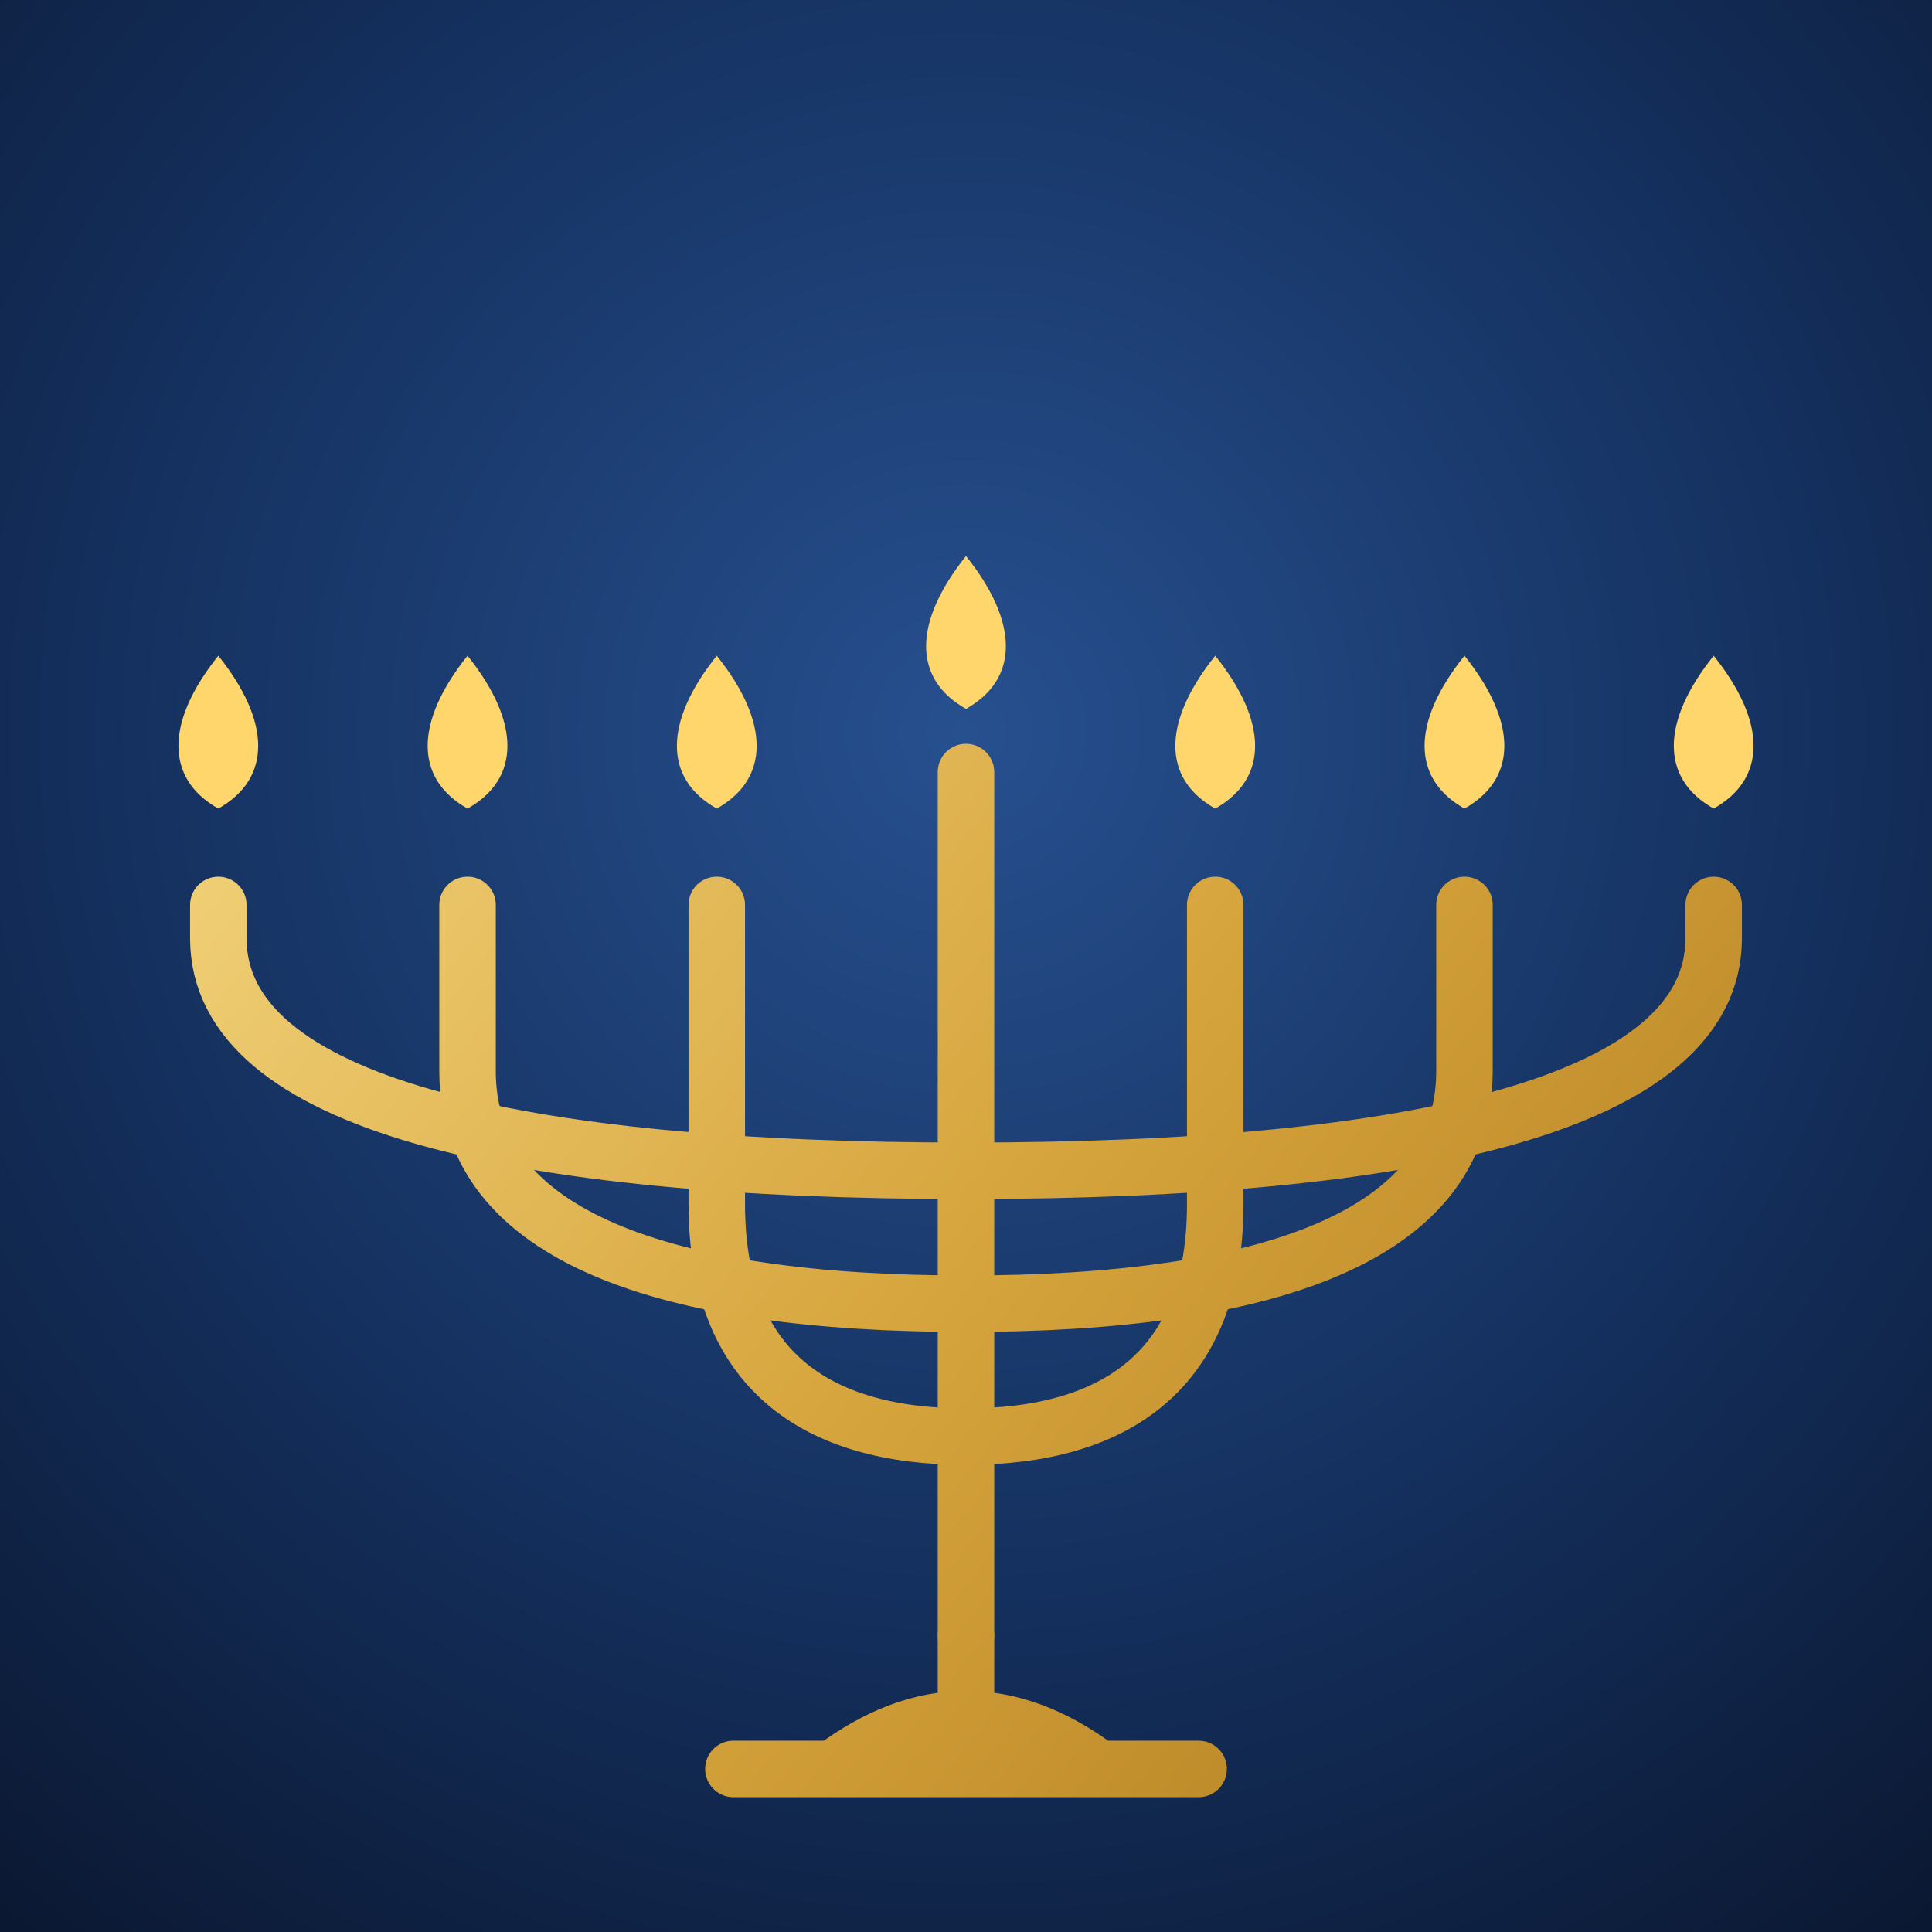
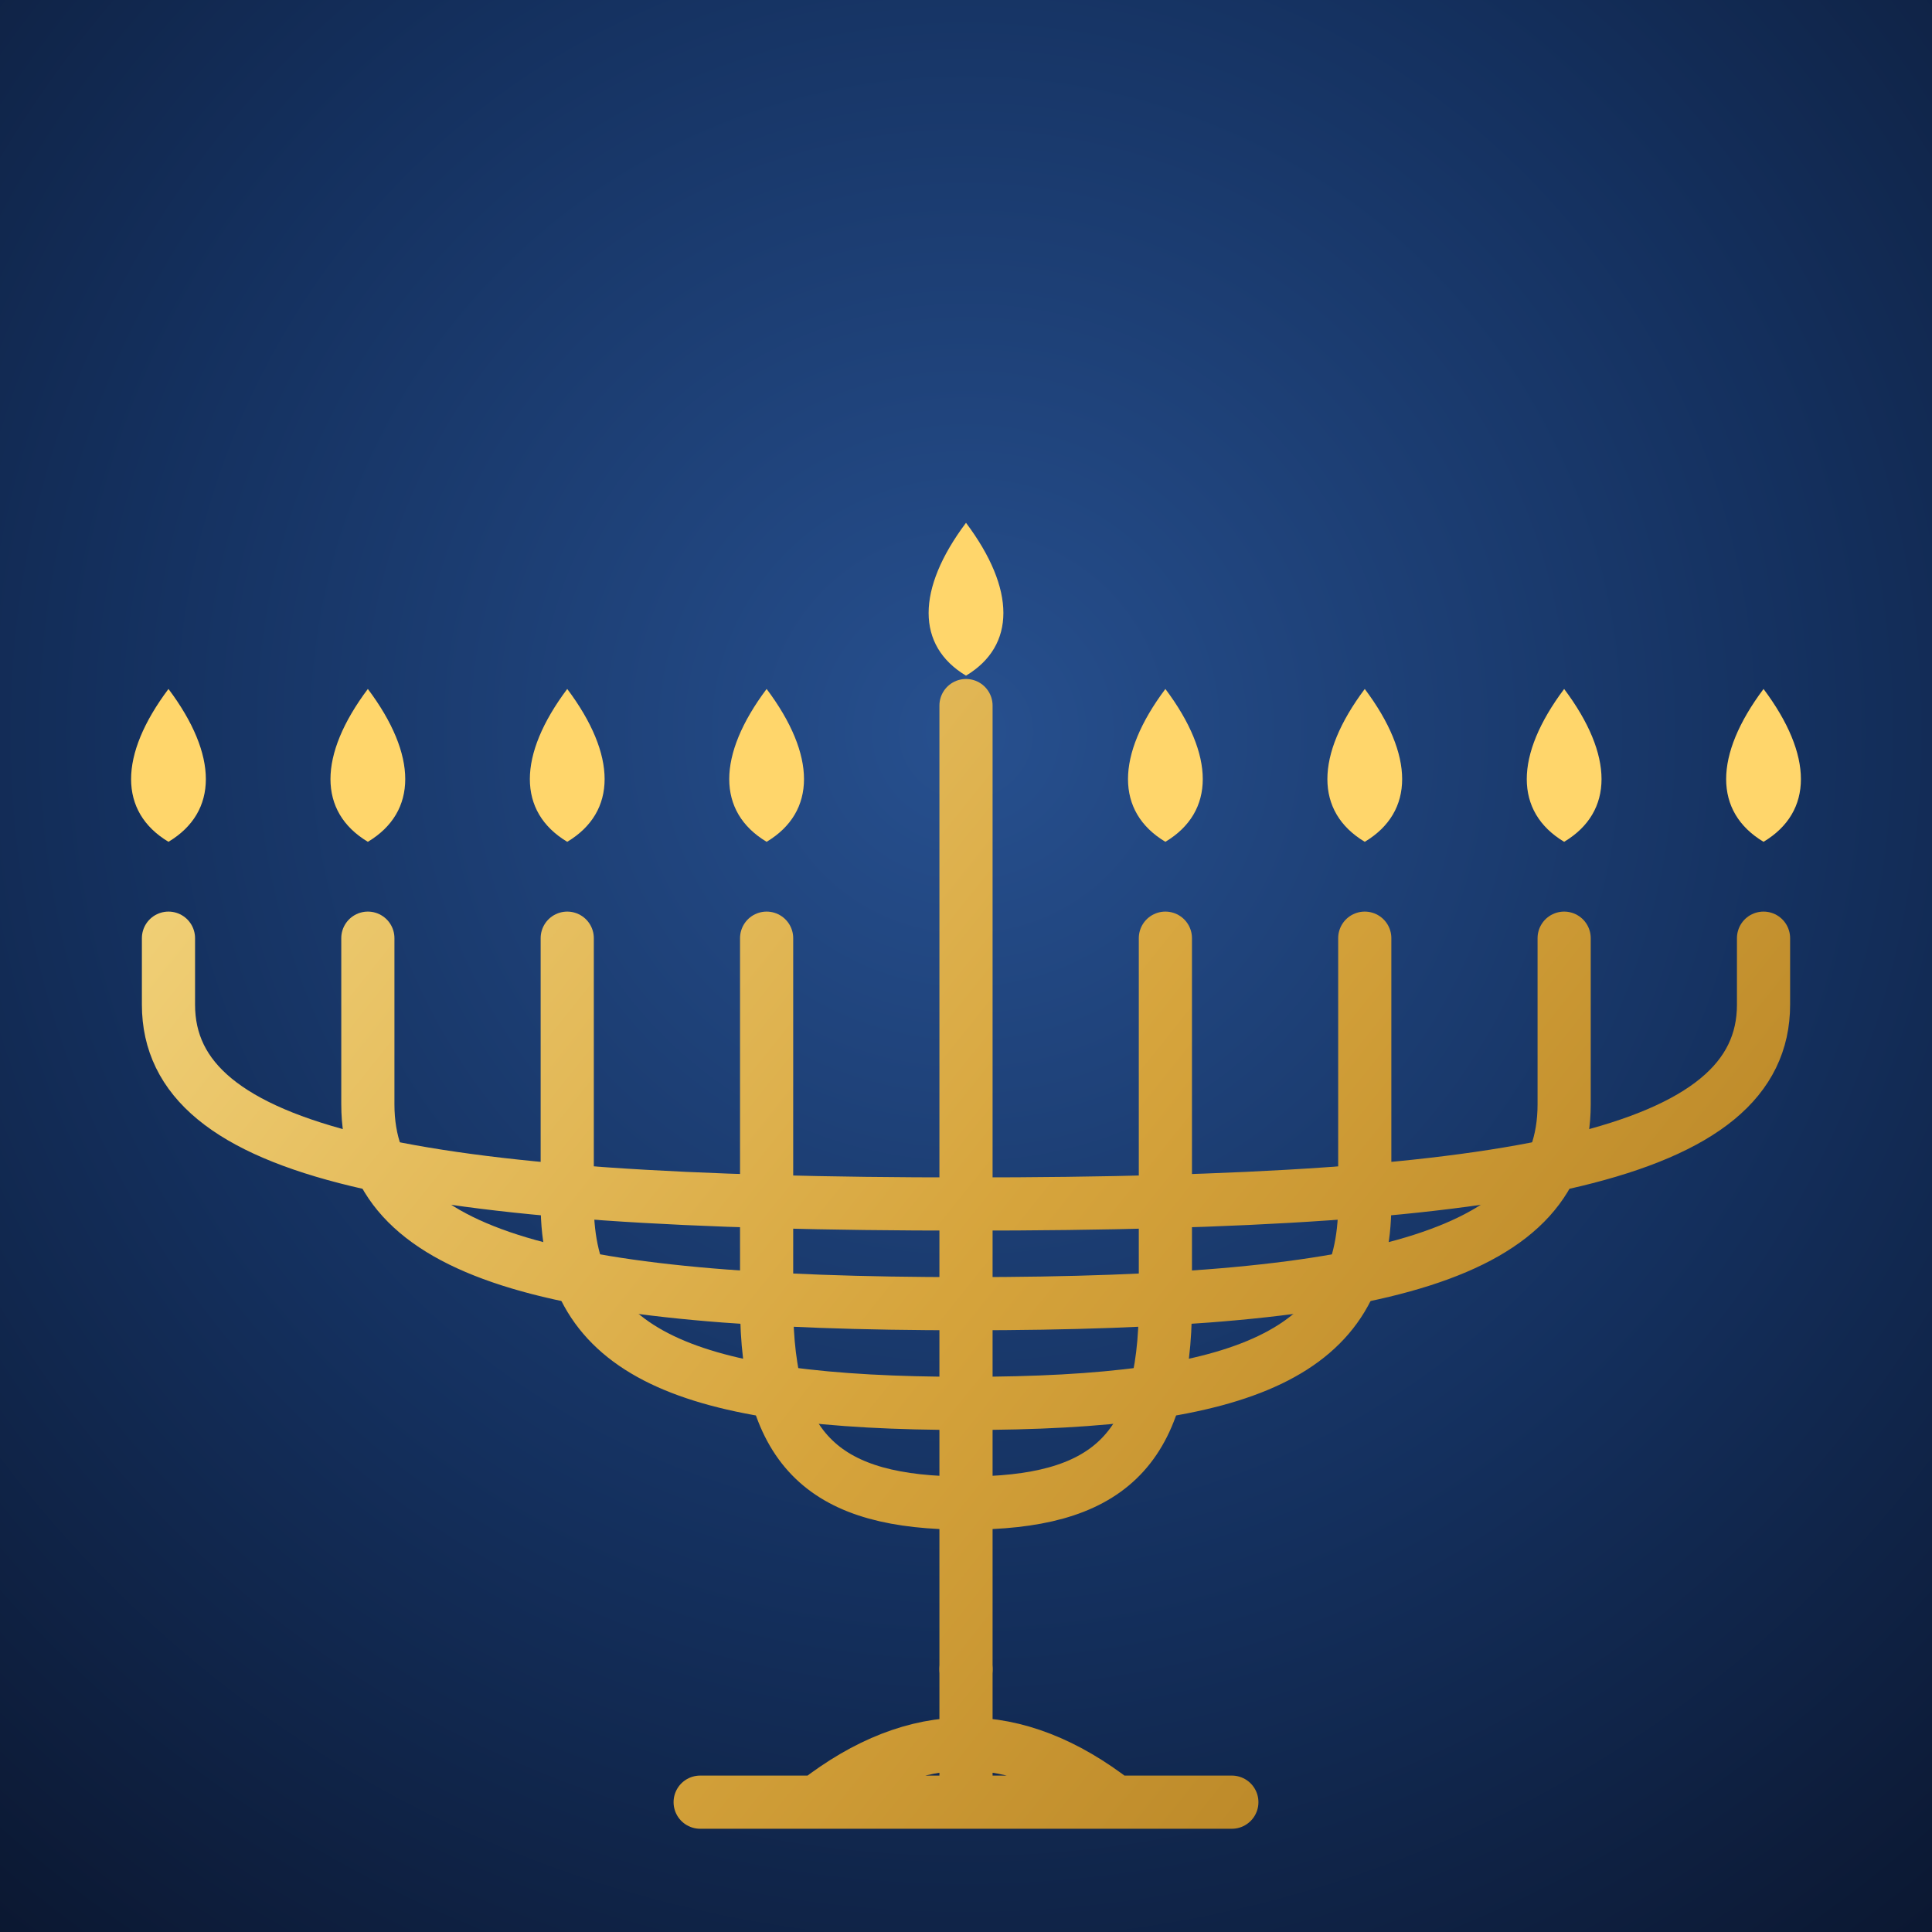
<svg xmlns="http://www.w3.org/2000/svg" viewBox="0 0 100 100">
  <defs>
    <radialGradient id="bg" cx=".5" cy=".38" r=".8">
      <stop offset="0" stop-color="#27508f" />
      <stop offset=".55" stop-color="#14305e" />
      <stop offset="1" stop-color="#0b1730" />
    </radialGradient>
    <linearGradient id="g" gradientUnits="userSpaceOnUse" x1="0" y1="20" x2="100" y2="100">
      <stop offset="0" stop-color="#f6d983" />
      <stop offset=".5" stop-color="#d6a43c" />
      <stop offset="1" stop-color="#a8741a" />
    </linearGradient>
  </defs>
  <rect width="100" height="100" fill="url(#bg)" />
  <g transform="translate(7.00,9.00) scale(0.86)">
-     <g fill="none" stroke="url(#g)" stroke-width="3.4" stroke-linecap="round" stroke-linejoin="round" transform="translate(0,6)">
-       <path d="M50 30V82" />
-       <path d="M50 70 C 41.0 70 35.0 66 35.0 56 V38 M50 70 C 59.0 70 65.0 66 65.0 56 V38" />
-       <path d="M50 62 C 32.0 62 20.0 58 20.0 48 V38 M50 62 C 68.0 62 80.0 58 80.0 48 V38" />
-       <path d="M50 54 C 23.0 54 5.0 50 5.0 40 V38 M50 54 C 77.0 54 95.0 50 95.0 40 V38" />
-       <path d="M36 90H64M42 90 Q50 84 58 90M50 82V90" />
+     <g fill="none" stroke="url(#g)" stroke-width="3.2" stroke-linecap="round" stroke-linejoin="round" transform="translate(0,6)">
+       <path d="M50 26V84" />
+       <path d="M50 74 C 41.6 74 38.0 71 38.0 62 V40 M50 74 C 58.4 74 62.0 71 62.0 62 V40" />
+       <path d="M50 68 C 33.2 68 26.0 65 26.0 56 V40 M50 68 C 66.8 68 74.0 65 74.0 56 V40" />
+       <path d="M50 62 C 24.8 62 14.0 59 14.0 50 V40 M50 62 C 75.2 62 86.0 59 86.0 50 V40" />
+       <path d="M50 56 C 16.4 56 2.0 53 2.0 44 V40 M50 56 C 83.6 56 98.0 53 98.0 44 V40" />
+       <path d="M34 92H66M41 92 Q50 85 59 92M50 84V92" />
    </g>
    <g transform="translate(0,6)">
-       <path d="M5 23c3.2 4 3.2 7.4 0 9.2c-3.2-1.8-3.2-5.2 0-9.2z" fill="#ffd66b" />
-       <path d="M20 23c3.2 4 3.2 7.4 0 9.2c-3.2-1.8-3.2-5.2 0-9.2z" fill="#ffd66b" />
-       <path d="M35 23c3.2 4 3.2 7.4 0 9.2c-3.2-1.8-3.2-5.2 0-9.2z" fill="#ffd66b" />
-       <path d="M50 17c3.2 4 3.2 7.4 0 9.2c-3.2-1.8-3.2-5.2 0-9.2z" fill="#ffd66b" />
-       <path d="M65 23c3.2 4 3.2 7.4 0 9.2c-3.2-1.8-3.2-5.2 0-9.2z" fill="#ffd66b" />
-       <path d="M80 23c3.2 4 3.2 7.4 0 9.2c-3.2-1.8-3.2-5.2 0-9.2z" fill="#ffd66b" />
-       <path d="M95 23c3.2 4 3.2 7.4 0 9.2c-3.2-1.8-3.2-5.2 0-9.2z" fill="#ffd66b" />
+       <path d="M2 25c3 4 3 7.4 0 9.2c-3-1.8-3-5.2 0-9.2z" fill="#ffd66b" />
+       <path d="M14 25c3 4 3 7.4 0 9.2c-3-1.8-3-5.2 0-9.2z" fill="#ffd66b" />
+       <path d="M26 25c3 4 3 7.4 0 9.2c-3-1.8-3-5.2 0-9.2z" fill="#ffd66b" />
+       <path d="M38 25c3 4 3 7.4 0 9.2c-3-1.8-3-5.2 0-9.2z" fill="#ffd66b" />
+       <path d="M50 15c3 4 3 7.4 0 9.2c-3-1.8-3-5.2 0-9.2z" fill="#ffd66b" />
+       <path d="M62 25c3 4 3 7.4 0 9.2c-3-1.8-3-5.2 0-9.2z" fill="#ffd66b" />
+       <path d="M74 25c3 4 3 7.4 0 9.2c-3-1.8-3-5.2 0-9.2z" fill="#ffd66b" />
+       <path d="M86 25c3 4 3 7.4 0 9.2c-3-1.8-3-5.2 0-9.2z" fill="#ffd66b" />
+       <path d="M98 25c3 4 3 7.4 0 9.2c-3-1.8-3-5.2 0-9.2z" fill="#ffd66b" />
    </g>
  </g>
</svg>
